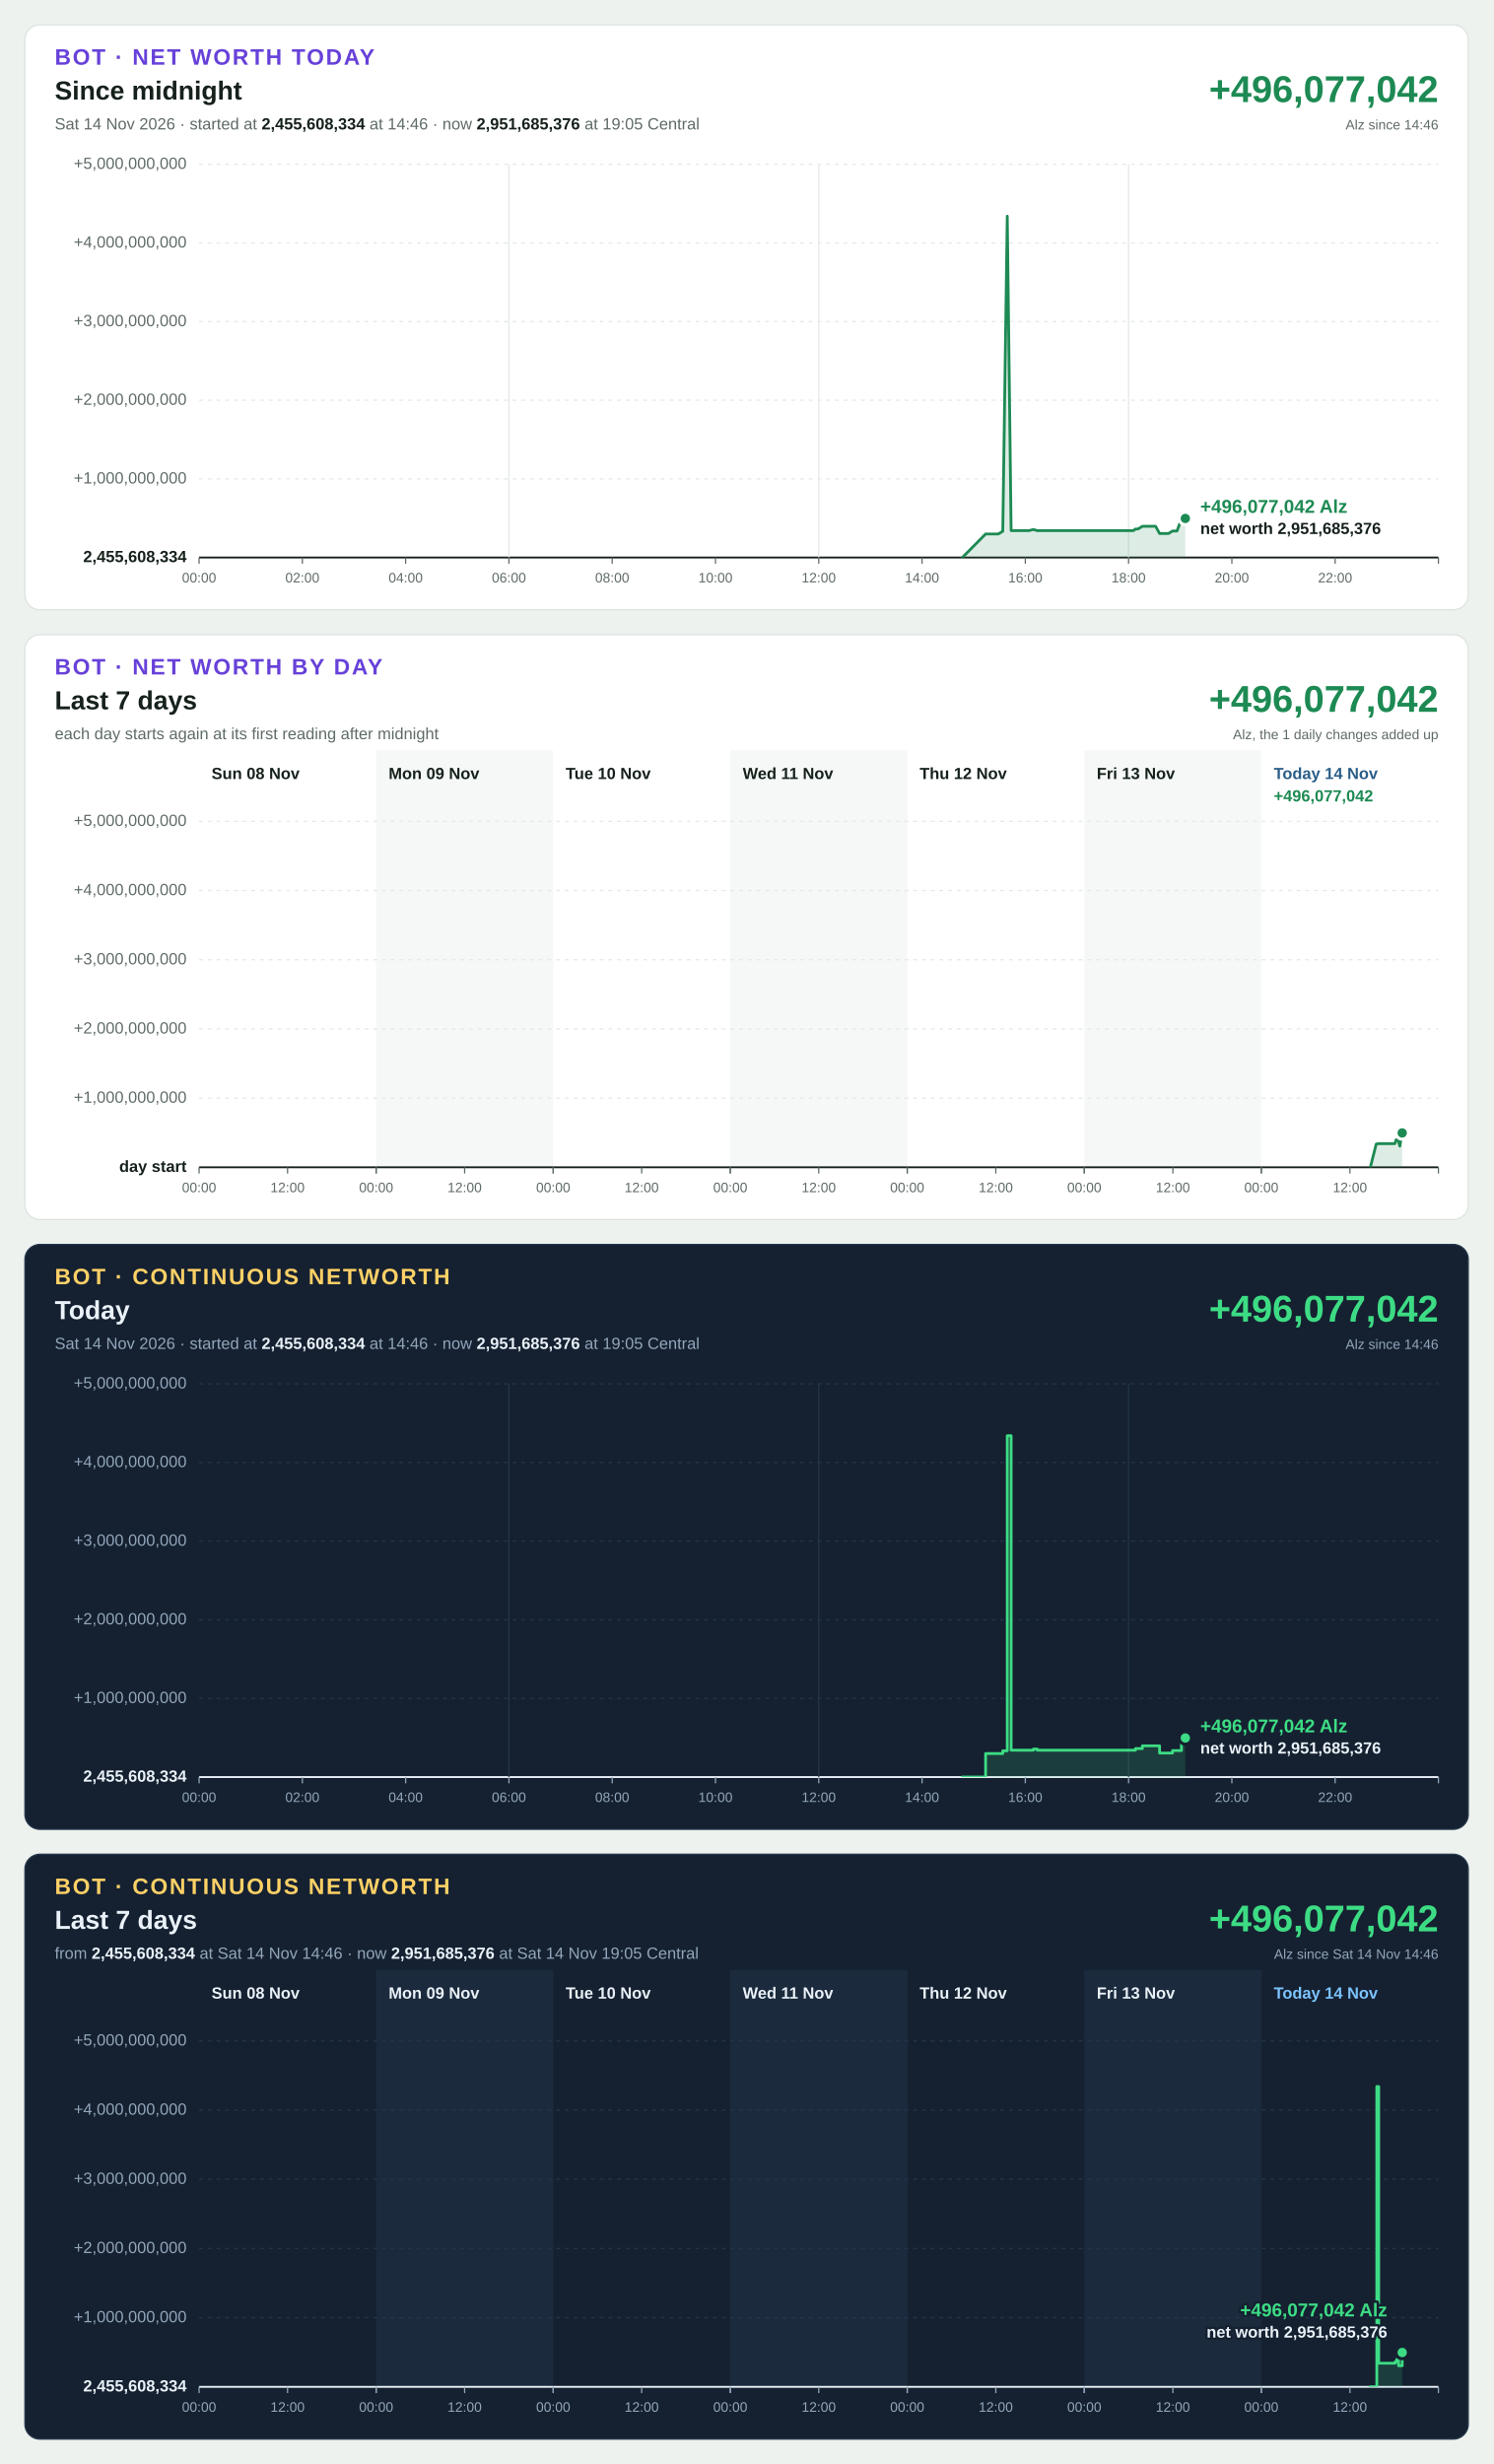
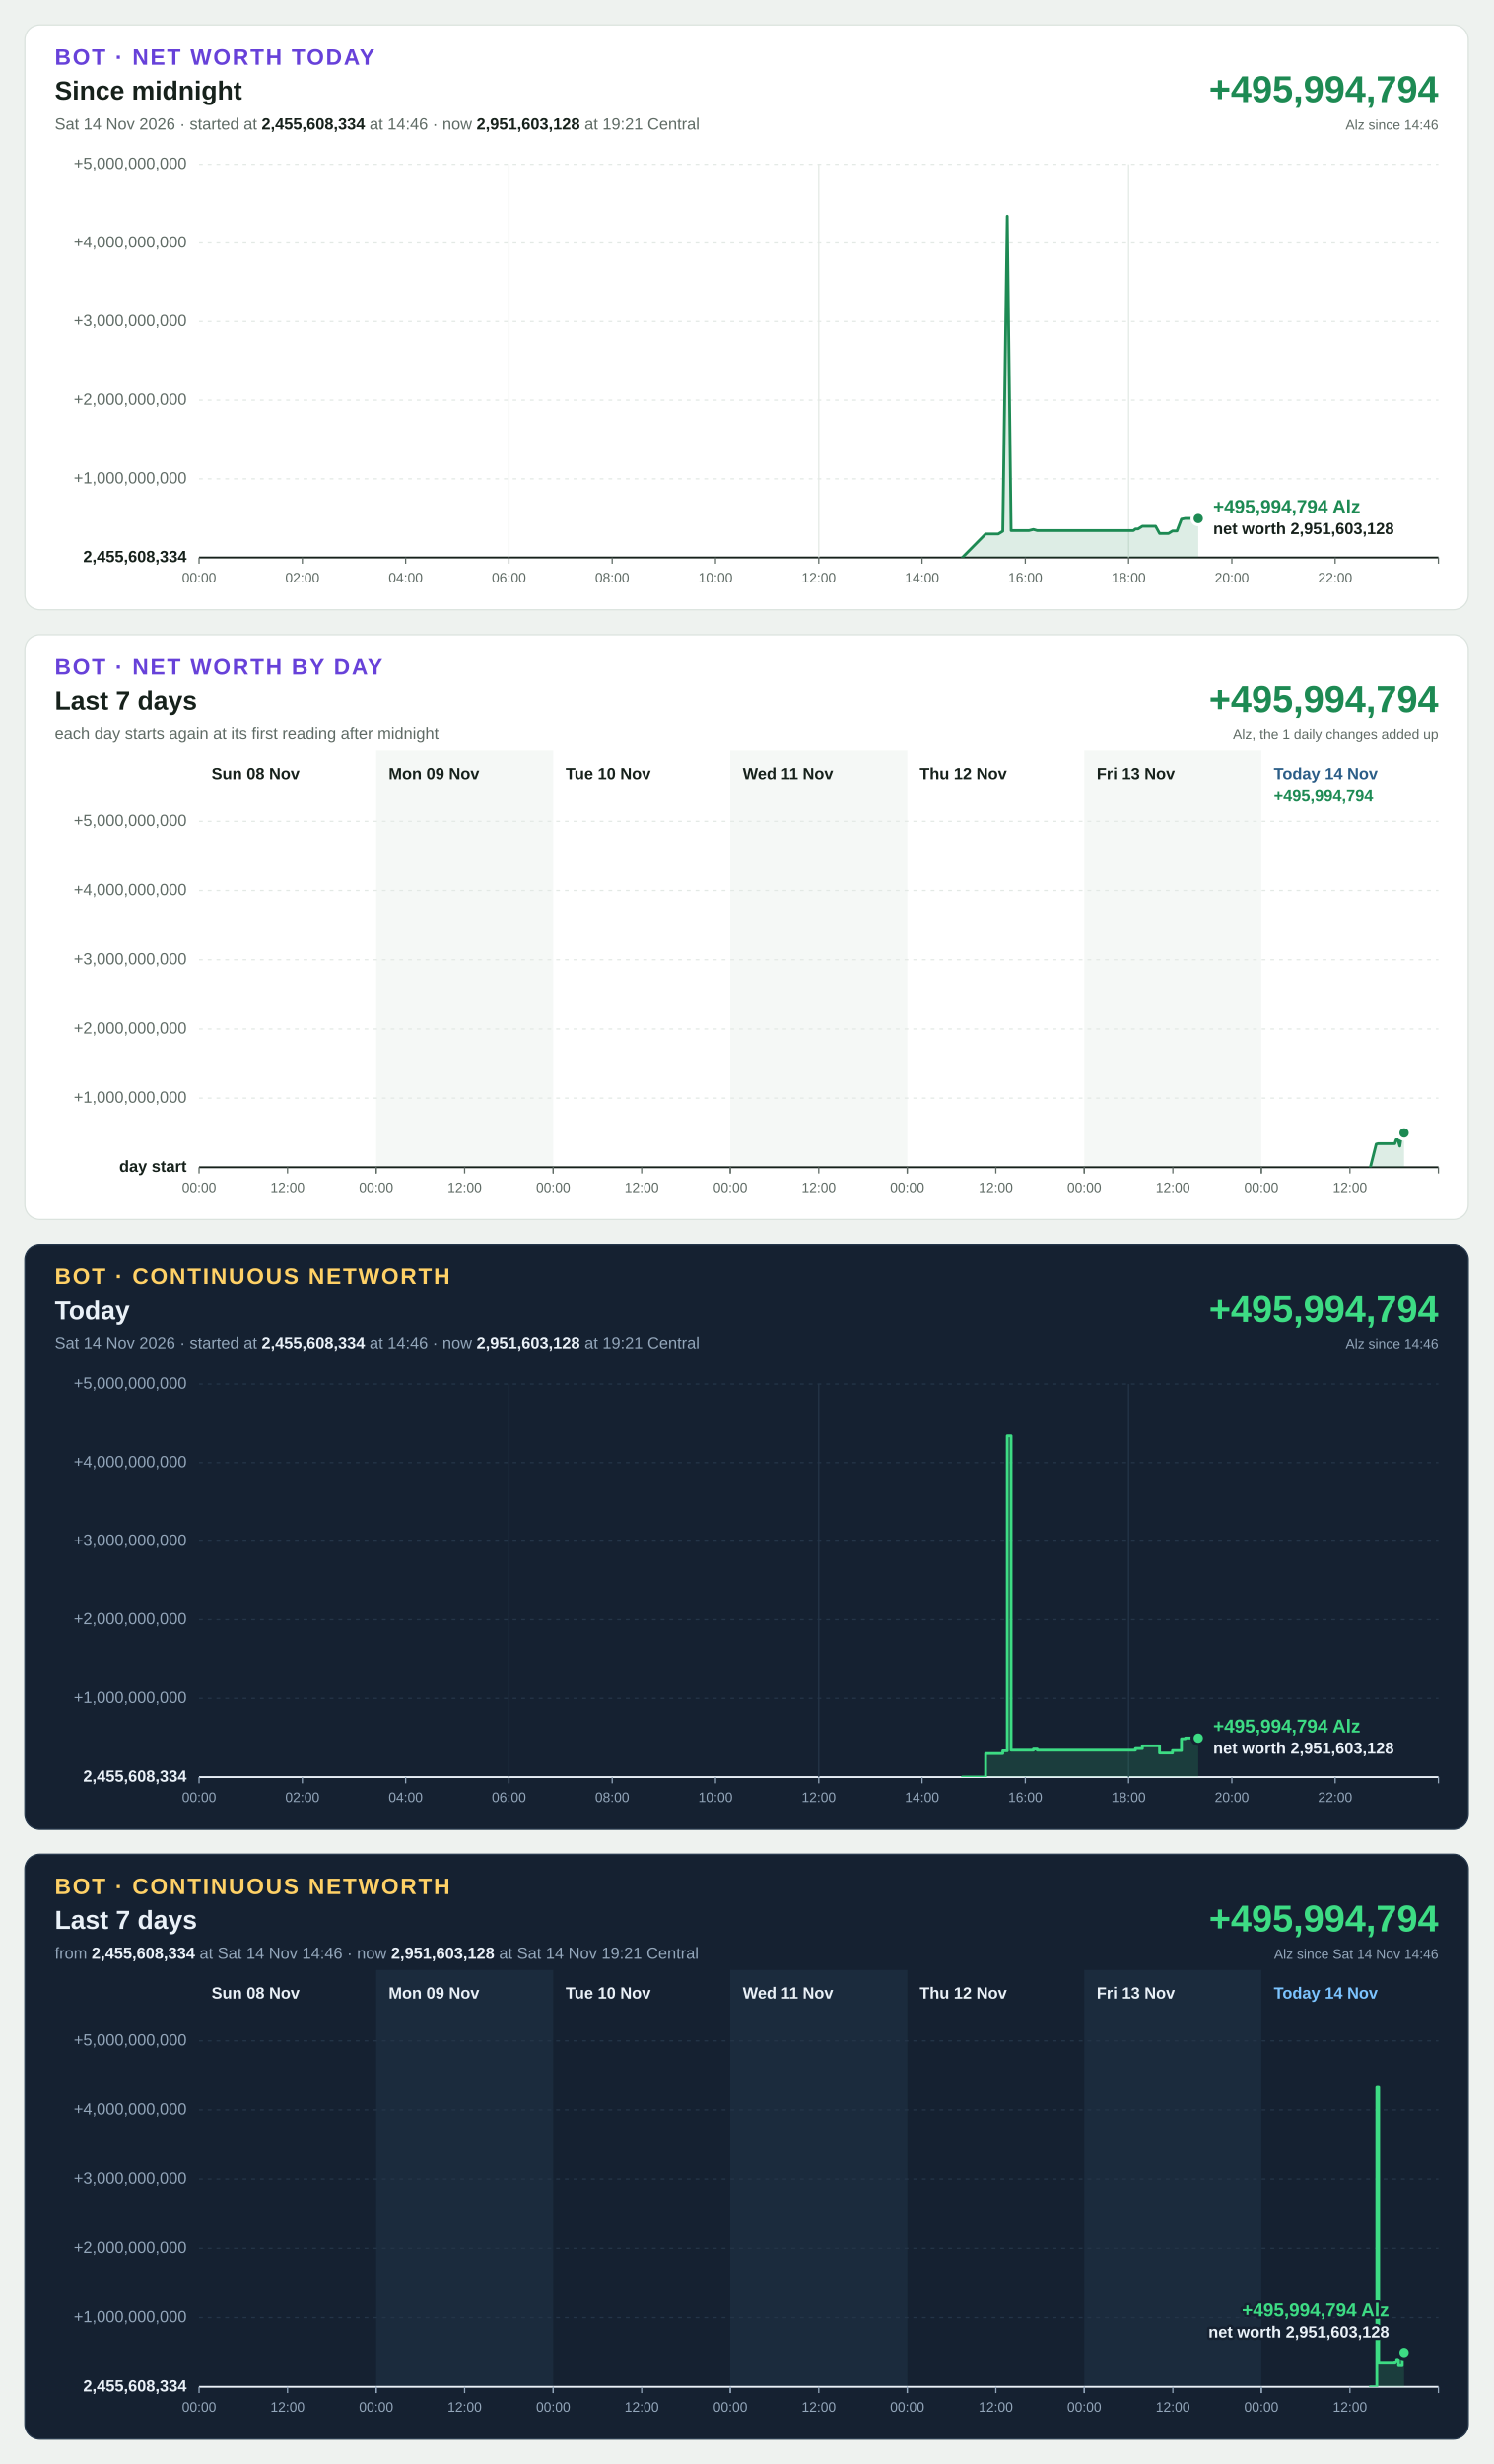
<svg xmlns="http://www.w3.org/2000/svg" width="1200" height="1980" viewBox="0 0 1200 1980" font-family="Segoe UI, Helvetica Neue, Arial, sans-serif" font-size="13" style="font-variant-numeric: tabular-nums">
  <rect width="1200" height="1980" fill="#eef2ef" />
  <g transform="translate(20,20)">
    <rect width="1160" height="470" rx="12" fill="#ffffff" stroke="#dbe3de" />
    <text x="24" y="32" font-size="18" font-weight="700" letter-spacing="1.4" fill="#6741d9">BOT · NET WORTH TODAY</text>
    <text x="24" y="60" font-size="21" font-weight="700" fill="#16211b">Since midnight</text>
-     <text x="24" y="84" fill="#5f6b65">Sat 14 Nov 2026 · started at <tspan font-weight="700" fill="#16211b">2,455,608,334</tspan> at 14:46 · now <tspan font-weight="700" fill="#16211b">2,951,685,376</tspan> at 19:05 Central</text>
-     <text x="1136" y="62" font-size="30" font-weight="700" text-anchor="end" fill="#1d8a53">+496,077,042</text>
+     <text x="24" y="84" fill="#5f6b65">Sat 14 Nov 2026 · started at <tspan font-weight="700" fill="#16211b">2,455,608,334</tspan> at 14:46 · now <tspan font-weight="700" fill="#16211b">2,951,603,128</tspan> at 19:21 Central</text>
+     <text x="1136" y="62" font-size="30" font-weight="700" text-anchor="end" fill="#1d8a53">+495,994,794</text>
    <text x="1136" y="84" font-size="11" text-anchor="end" fill="#5f6b65">Alz since 14:46</text>
    <line x1="140" x2="1136" y1="428.0" y2="428.0" stroke="#16211b" stroke-width="1.5" />
    <text x="130" y="428.0" text-anchor="end" dominant-baseline="middle" font-weight="700" fill="#16211b">2,455,608,334</text>
    <line x1="140" x2="1136" y1="364.8" y2="364.8" stroke="#e3e9e5" stroke-width="1" stroke-dasharray="3 4" />
    <text x="130" y="364.8" text-anchor="end" dominant-baseline="middle" font-weight="400" fill="#5f6b65">+1,000,000,000</text>
    <line x1="140" x2="1136" y1="301.6" y2="301.6" stroke="#e3e9e5" stroke-width="1" stroke-dasharray="3 4" />
    <text x="130" y="301.6" text-anchor="end" dominant-baseline="middle" font-weight="400" fill="#5f6b65">+2,000,000,000</text>
    <line x1="140" x2="1136" y1="238.4" y2="238.4" stroke="#e3e9e5" stroke-width="1" stroke-dasharray="3 4" />
    <text x="130" y="238.4" text-anchor="end" dominant-baseline="middle" font-weight="400" fill="#5f6b65">+3,000,000,000</text>
    <line x1="140" x2="1136" y1="175.2" y2="175.2" stroke="#e3e9e5" stroke-width="1" stroke-dasharray="3 4" />
    <text x="130" y="175.2" text-anchor="end" dominant-baseline="middle" font-weight="400" fill="#5f6b65">+4,000,000,000</text>
    <line x1="140" x2="1136" y1="112.0" y2="112.0" stroke="#e3e9e5" stroke-width="1" stroke-dasharray="3 4" />
    <text x="130" y="112.0" text-anchor="end" dominant-baseline="middle" font-weight="400" fill="#5f6b65">+5,000,000,000</text>
    <line x1="140.0" x2="140.0" y1="428" y2="433" stroke="#5f6b65" stroke-width="1" />
    <text x="140.0" y="448" font-size="11" text-anchor="middle" fill="#5f6b65">00:00</text>
    <line x1="223.0" x2="223.0" y1="428" y2="433" stroke="#5f6b65" stroke-width="1" />
    <text x="223.0" y="448" font-size="11" text-anchor="middle" fill="#5f6b65">02:00</text>
    <line x1="306.0" x2="306.0" y1="428" y2="433" stroke="#5f6b65" stroke-width="1" />
    <text x="306.0" y="448" font-size="11" text-anchor="middle" fill="#5f6b65">04:00</text>
    <line x1="389.0" x2="389.0" y1="112" y2="428" stroke="#e3e9e5" stroke-width="1" />
    <line x1="389.0" x2="389.0" y1="428" y2="433" stroke="#5f6b65" stroke-width="1" />
    <text x="389.0" y="448" font-size="11" text-anchor="middle" fill="#5f6b65">06:00</text>
    <line x1="472.0" x2="472.0" y1="428" y2="433" stroke="#5f6b65" stroke-width="1" />
    <text x="472.0" y="448" font-size="11" text-anchor="middle" fill="#5f6b65">08:00</text>
    <line x1="555.0" x2="555.0" y1="428" y2="433" stroke="#5f6b65" stroke-width="1" />
    <text x="555.0" y="448" font-size="11" text-anchor="middle" fill="#5f6b65">10:00</text>
    <line x1="638.0" x2="638.0" y1="112" y2="428" stroke="#e3e9e5" stroke-width="1" />
    <line x1="638.0" x2="638.0" y1="428" y2="433" stroke="#5f6b65" stroke-width="1" />
    <text x="638.0" y="448" font-size="11" text-anchor="middle" fill="#5f6b65">12:00</text>
    <line x1="721.0" x2="721.0" y1="428" y2="433" stroke="#5f6b65" stroke-width="1" />
    <text x="721.0" y="448" font-size="11" text-anchor="middle" fill="#5f6b65">14:00</text>
    <line x1="804.0" x2="804.0" y1="428" y2="433" stroke="#5f6b65" stroke-width="1" />
    <text x="804.0" y="448" font-size="11" text-anchor="middle" fill="#5f6b65">16:00</text>
    <line x1="887.0" x2="887.0" y1="112" y2="428" stroke="#e3e9e5" stroke-width="1" />
    <line x1="887.0" x2="887.0" y1="428" y2="433" stroke="#5f6b65" stroke-width="1" />
    <text x="887.0" y="448" font-size="11" text-anchor="middle" fill="#5f6b65">18:00</text>
    <line x1="970.0" x2="970.0" y1="428" y2="433" stroke="#5f6b65" stroke-width="1" />
    <text x="970.0" y="448" font-size="11" text-anchor="middle" fill="#5f6b65">20:00</text>
    <line x1="1053.0" x2="1053.0" y1="428" y2="433" stroke="#5f6b65" stroke-width="1" />
    <text x="1053.0" y="448" font-size="11" text-anchor="middle" fill="#5f6b65">22:00</text>
    <line x1="1136.0" x2="1136.0" y1="428" y2="433" stroke="#5f6b65" stroke-width="1" />
    <defs>
-       <path id="shape-today" d="M753.4 428.0L753.4 428.0L772.1 409.1L782.3 409.1L785.9 406.9L789.5 153.7L792.6 406.4L796.3 406.4L799.9 406.4L803.3 406.4L806.9 406.4L810.5 405.5L813.6 406.4L817.3 406.4L826.3 406.4L871.8 406.4L890.9 406.4L892.5 405.1L894.6 405.1L898.1 402.9L901.5 402.9L905.1 402.9L908.7 402.9L911.9 408.7L915.5 408.7L919.1 408.7L922.3 406.7L925.9 406.7L929.5 397.2L932.6 396.6L932.6 428.0Z" />
-       <path id="line-today" d="M753.4 428.0L772.1 409.1L782.3 409.1L785.9 406.9L789.5 153.7L792.6 406.4L796.3 406.4L799.9 406.4L803.3 406.4L806.9 406.4L810.5 405.5L813.6 406.4L817.3 406.4L826.3 406.4L871.8 406.4L890.9 406.4L892.5 405.1L894.6 405.1L898.1 402.9L901.5 402.9L905.1 402.9L908.7 402.9L911.9 408.7L915.5 408.7L919.1 408.7L922.3 406.7L925.9 406.7L929.5 397.2L932.6 396.6" />
+       <path id="shape-today" d="M753.4 428.0L753.4 428.0L772.1 409.1L782.3 409.1L785.9 406.9L789.5 153.7L792.6 406.4L796.3 406.4L799.9 406.4L803.3 406.4L806.9 406.4L810.5 405.5L813.6 406.4L817.3 406.4L826.3 406.4L871.8 406.4L890.9 406.4L892.5 405.1L894.6 405.1L898.1 402.9L901.5 402.9L905.1 402.9L908.7 402.9L911.9 408.7L915.5 408.7L919.1 408.7L922.3 406.7L925.9 406.7L929.5 397.2L932.6 396.6L936.3 396.6L939.9 396.7L943.0 396.7L943.0 428.0Z" />
+       <path id="line-today" d="M753.4 428.0L772.1 409.1L782.3 409.1L785.9 406.9L789.5 153.7L792.6 406.4L796.3 406.4L799.9 406.4L803.3 406.4L806.9 406.4L810.5 405.5L813.6 406.4L817.3 406.4L826.3 406.4L871.8 406.4L890.9 406.4L892.5 405.1L894.6 405.1L898.1 402.9L901.5 402.9L905.1 402.9L908.7 402.9L911.9 408.7L915.5 408.7L919.1 408.7L922.3 406.7L925.9 406.7L929.5 397.2L932.6 396.6L936.3 396.6L939.9 396.7L943.0 396.7" />
      <clipPath id="up-today">
        <rect x="140" y="112" width="996" height="316.0" />
      </clipPath>
      <clipPath id="down-today">
        <rect x="140" y="428.0" width="996" height="0.0" />
      </clipPath>
    </defs>
    <use href="#shape-today" fill="#1d8a53" fill-opacity="0.15" clip-path="url(#up-today)" />
    <use href="#line-today" fill="none" stroke="#1d8a53" stroke-width="2.25" stroke-linejoin="round" stroke-linecap="round" clip-path="url(#up-today)" />
    <use href="#shape-today" fill="#c4402b" fill-opacity="0.15" clip-path="url(#down-today)" />
    <use href="#line-today" fill="none" stroke="#c4402b" stroke-width="2.25" stroke-linejoin="round" stroke-linecap="round" clip-path="url(#down-today)" />
-     <circle cx="932.6" cy="396.6" r="5" fill="#1d8a53" stroke="#ffffff" stroke-width="2.5" />
-     <text x="944.6" y="392.1" text-anchor="start" font-size="15" font-weight="700" fill="#1d8a53" stroke="#ffffff" stroke-width="4" stroke-linejoin="round" paint-order="stroke">+496,077,042 Alz</text>
-     <text x="944.6" y="409.1" text-anchor="start" font-size="13" font-weight="600" fill="#16211b" stroke="#ffffff" stroke-width="4" stroke-linejoin="round" paint-order="stroke">net worth 2,951,685,376</text>
+     <circle cx="943.0" cy="396.7" r="5" fill="#1d8a53" stroke="#ffffff" stroke-width="2.5" />
+     <text x="955.0" y="392.2" text-anchor="start" font-size="15" font-weight="700" fill="#1d8a53" stroke="#ffffff" stroke-width="4" stroke-linejoin="round" paint-order="stroke">+495,994,794 Alz</text>
+     <text x="955.0" y="409.2" text-anchor="start" font-size="13" font-weight="600" fill="#16211b" stroke="#ffffff" stroke-width="4" stroke-linejoin="round" paint-order="stroke">net worth 2,951,603,128</text>
  </g>
  <g transform="translate(20,510)">
    <rect width="1160" height="470" rx="12" fill="#ffffff" stroke="#dbe3de" />
    <text x="24" y="32" font-size="18" font-weight="700" letter-spacing="1.4" fill="#6741d9">BOT · NET WORTH BY DAY</text>
    <text x="24" y="60" font-size="21" font-weight="700" fill="#16211b">Last 7 days</text>
    <text x="24" y="84" fill="#5f6b65">each day starts again at its first reading after midnight</text>
-     <text x="1136" y="62" font-size="30" font-weight="700" text-anchor="end" fill="#1d8a53">+496,077,042</text>
+     <text x="1136" y="62" font-size="30" font-weight="700" text-anchor="end" fill="#1d8a53">+495,994,794</text>
    <text x="1136" y="84" font-size="11" text-anchor="end" fill="#5f6b65">Alz, the 1 daily changes added up</text>
    <rect x="282.3" y="93" width="142.3" height="335" fill="#f5f8f6" />
    <rect x="566.9" y="93" width="142.3" height="335" fill="#f5f8f6" />
    <rect x="851.4" y="93" width="142.3" height="335" fill="#f5f8f6" />
    <line x1="140" x2="1136" y1="428.0" y2="428.0" stroke="#16211b" stroke-width="1.5" />
    <text x="130" y="428.0" text-anchor="end" dominant-baseline="middle" font-weight="700" fill="#16211b">day start</text>
    <line x1="140" x2="1136" y1="372.4" y2="372.4" stroke="#e3e9e5" stroke-width="1" stroke-dasharray="3 4" />
    <text x="130" y="372.4" text-anchor="end" dominant-baseline="middle" font-weight="400" fill="#5f6b65">+1,000,000,000</text>
    <line x1="140" x2="1136" y1="316.8" y2="316.8" stroke="#e3e9e5" stroke-width="1" stroke-dasharray="3 4" />
    <text x="130" y="316.8" text-anchor="end" dominant-baseline="middle" font-weight="400" fill="#5f6b65">+2,000,000,000</text>
    <line x1="140" x2="1136" y1="261.2" y2="261.2" stroke="#e3e9e5" stroke-width="1" stroke-dasharray="3 4" />
    <text x="130" y="261.2" text-anchor="end" dominant-baseline="middle" font-weight="400" fill="#5f6b65">+3,000,000,000</text>
    <line x1="140" x2="1136" y1="205.6" y2="205.6" stroke="#e3e9e5" stroke-width="1" stroke-dasharray="3 4" />
    <text x="130" y="205.6" text-anchor="end" dominant-baseline="middle" font-weight="400" fill="#5f6b65">+4,000,000,000</text>
    <line x1="140" x2="1136" y1="150.0" y2="150.0" stroke="#e3e9e5" stroke-width="1" stroke-dasharray="3 4" />
    <text x="130" y="150.0" text-anchor="end" dominant-baseline="middle" font-weight="400" fill="#5f6b65">+5,000,000,000</text>
    <text x="150.0" y="116" font-weight="700" fill="#16211b">Sun 08 Nov</text>
    <line x1="140.0" x2="140.0" y1="428" y2="433" stroke="#5f6b65" stroke-width="1" />
    <text x="140.0" y="448" font-size="11" text-anchor="middle" fill="#5f6b65">00:00</text>
    <line x1="211.1" x2="211.1" y1="428" y2="433" stroke="#5f6b65" stroke-width="1" />
    <text x="211.1" y="448" font-size="11" text-anchor="middle" fill="#5f6b65">12:00</text>
    <line x1="282.3" x2="282.3" y1="428" y2="433" stroke="#5f6b65" stroke-width="1" />
    <text x="292.3" y="116" font-weight="700" fill="#16211b">Mon 09 Nov</text>
    <line x1="282.3" x2="282.3" y1="428" y2="433" stroke="#5f6b65" stroke-width="1" />
    <text x="282.3" y="448" font-size="11" text-anchor="middle" fill="#5f6b65">00:00</text>
    <line x1="353.4" x2="353.4" y1="428" y2="433" stroke="#5f6b65" stroke-width="1" />
    <text x="353.4" y="448" font-size="11" text-anchor="middle" fill="#5f6b65">12:00</text>
    <line x1="424.6" x2="424.6" y1="428" y2="433" stroke="#5f6b65" stroke-width="1" />
    <text x="434.6" y="116" font-weight="700" fill="#16211b">Tue 10 Nov</text>
    <line x1="424.6" x2="424.6" y1="428" y2="433" stroke="#5f6b65" stroke-width="1" />
    <text x="424.6" y="448" font-size="11" text-anchor="middle" fill="#5f6b65">00:00</text>
    <line x1="495.7" x2="495.7" y1="428" y2="433" stroke="#5f6b65" stroke-width="1" />
    <text x="495.7" y="448" font-size="11" text-anchor="middle" fill="#5f6b65">12:00</text>
    <line x1="566.9" x2="566.9" y1="428" y2="433" stroke="#5f6b65" stroke-width="1" />
    <text x="576.9" y="116" font-weight="700" fill="#16211b">Wed 11 Nov</text>
    <line x1="566.9" x2="566.9" y1="428" y2="433" stroke="#5f6b65" stroke-width="1" />
    <text x="566.9" y="448" font-size="11" text-anchor="middle" fill="#5f6b65">00:00</text>
    <line x1="638.0" x2="638.0" y1="428" y2="433" stroke="#5f6b65" stroke-width="1" />
    <text x="638.0" y="448" font-size="11" text-anchor="middle" fill="#5f6b65">12:00</text>
    <line x1="709.1" x2="709.1" y1="428" y2="433" stroke="#5f6b65" stroke-width="1" />
    <text x="719.1" y="116" font-weight="700" fill="#16211b">Thu 12 Nov</text>
    <line x1="709.1" x2="709.1" y1="428" y2="433" stroke="#5f6b65" stroke-width="1" />
    <text x="709.1" y="448" font-size="11" text-anchor="middle" fill="#5f6b65">00:00</text>
    <line x1="780.3" x2="780.3" y1="428" y2="433" stroke="#5f6b65" stroke-width="1" />
    <text x="780.3" y="448" font-size="11" text-anchor="middle" fill="#5f6b65">12:00</text>
    <line x1="851.4" x2="851.4" y1="428" y2="433" stroke="#5f6b65" stroke-width="1" />
    <text x="861.4" y="116" font-weight="700" fill="#16211b">Fri 13 Nov</text>
    <line x1="851.4" x2="851.4" y1="428" y2="433" stroke="#5f6b65" stroke-width="1" />
    <text x="851.4" y="448" font-size="11" text-anchor="middle" fill="#5f6b65">00:00</text>
    <line x1="922.6" x2="922.6" y1="428" y2="433" stroke="#5f6b65" stroke-width="1" />
    <text x="922.6" y="448" font-size="11" text-anchor="middle" fill="#5f6b65">12:00</text>
    <line x1="993.7" x2="993.7" y1="428" y2="433" stroke="#5f6b65" stroke-width="1" />
    <text x="1003.7" y="116" font-weight="700" fill="#2b5d87">Today 14 Nov</text>
    <line x1="993.7" x2="993.7" y1="428" y2="433" stroke="#5f6b65" stroke-width="1" />
    <text x="993.7" y="448" font-size="11" text-anchor="middle" fill="#5f6b65">00:00</text>
    <line x1="1064.9" x2="1064.9" y1="428" y2="433" stroke="#5f6b65" stroke-width="1" />
    <text x="1064.9" y="448" font-size="11" text-anchor="middle" fill="#5f6b65">12:00</text>
    <line x1="1136.0" x2="1136.0" y1="428" y2="433" stroke="#5f6b65" stroke-width="1" />
-     <text x="1003.7" y="134" font-weight="700" fill="#1d8a53">+496,077,042</text>
-     <defs>
-       <path id="shape-day6" d="M1081.3 428.0L1081.3 428.0L1086.0 409.4L1087.5 409.0L1089.0 409.0L1090.5 409.0L1101.0 409.0L1102.0 405.9L1103.5 405.9L1105.0 411.0L1106.5 400.9L1106.9 400.4L1106.9 428.0Z" />
-       <path id="line-day6" d="M1081.3 428.0L1086.0 409.4L1087.5 409.0L1089.0 409.0L1090.5 409.0L1101.0 409.0L1102.0 405.9L1103.5 405.9L1105.0 411.0L1106.5 400.9L1106.9 400.4" />
+     <text x="1003.7" y="134" font-weight="700" fill="#1d8a53">+495,994,794</text>
+     <defs>
+       <path id="shape-day6" d="M1081.3 428.0L1081.3 428.0L1086.0 409.4L1087.5 409.0L1089.0 409.0L1090.5 409.0L1101.0 409.0L1102.0 405.9L1103.5 405.9L1105.0 411.0L1106.5 400.9L1108.0 400.4L1108.4 400.4L1108.4 428.0Z" />
+       <path id="line-day6" d="M1081.3 428.0L1086.0 409.4L1087.5 409.0L1089.0 409.0L1090.5 409.0L1101.0 409.0L1102.0 405.9L1103.5 405.9L1105.0 411.0L1106.5 400.9L1108.0 400.4L1108.4 400.4" />
      <clipPath id="up-day6">
        <rect x="140" y="150" width="996" height="278.0" />
      </clipPath>
      <clipPath id="down-day6">
        <rect x="140" y="428.0" width="996" height="0.0" />
      </clipPath>
    </defs>
    <use href="#shape-day6" fill="#1d8a53" fill-opacity="0.15" clip-path="url(#up-day6)" />
    <use href="#line-day6" fill="none" stroke="#1d8a53" stroke-width="2.25" stroke-linejoin="round" stroke-linecap="round" clip-path="url(#up-day6)" />
    <use href="#shape-day6" fill="#c4402b" fill-opacity="0.15" clip-path="url(#down-day6)" />
    <use href="#line-day6" fill="none" stroke="#c4402b" stroke-width="2.25" stroke-linejoin="round" stroke-linecap="round" clip-path="url(#down-day6)" />
-     <circle cx="1106.9" cy="400.4" r="5" fill="#1d8a53" stroke="#ffffff" stroke-width="2.5" />
+     <circle cx="1108.4" cy="400.4" r="5" fill="#1d8a53" stroke="#ffffff" stroke-width="2.5" />
  </g>
  <g transform="translate(20,1000)">
    <rect width="1160" height="470" rx="12" fill="#152131" stroke="#24364a" />
    <text x="24" y="32" font-size="18" font-weight="700" letter-spacing="1.4" fill="#ffd166">BOT · CONTINUOUS NETWORTH</text>
    <text x="24" y="60" font-size="21" font-weight="700" fill="#eaf1f8">Today</text>
-     <text x="24" y="84" fill="#93a6ba">Sat 14 Nov 2026 · started at <tspan font-weight="700" fill="#eaf1f8">2,455,608,334</tspan> at 14:46 · now <tspan font-weight="700" fill="#eaf1f8">2,951,685,376</tspan> at 19:05 Central</text>
-     <text x="1136" y="62" font-size="30" font-weight="700" text-anchor="end" fill="#3ddc84">+496,077,042</text>
+     <text x="24" y="84" fill="#93a6ba">Sat 14 Nov 2026 · started at <tspan font-weight="700" fill="#eaf1f8">2,455,608,334</tspan> at 14:46 · now <tspan font-weight="700" fill="#eaf1f8">2,951,603,128</tspan> at 19:21 Central</text>
+     <text x="1136" y="62" font-size="30" font-weight="700" text-anchor="end" fill="#3ddc84">+495,994,794</text>
    <text x="1136" y="84" font-size="11" text-anchor="end" fill="#93a6ba">Alz since 14:46</text>
    <line x1="140" x2="1136" y1="428.0" y2="428.0" stroke="#eaf1f8" stroke-width="1.5" />
    <text x="130" y="428.0" text-anchor="end" dominant-baseline="middle" font-weight="700" fill="#eaf1f8">2,455,608,334</text>
    <line x1="140" x2="1136" y1="364.8" y2="364.8" stroke="#243548" stroke-width="1" stroke-dasharray="3 4" />
    <text x="130" y="364.8" text-anchor="end" dominant-baseline="middle" font-weight="400" fill="#93a6ba">+1,000,000,000</text>
    <line x1="140" x2="1136" y1="301.6" y2="301.6" stroke="#243548" stroke-width="1" stroke-dasharray="3 4" />
    <text x="130" y="301.6" text-anchor="end" dominant-baseline="middle" font-weight="400" fill="#93a6ba">+2,000,000,000</text>
    <line x1="140" x2="1136" y1="238.4" y2="238.4" stroke="#243548" stroke-width="1" stroke-dasharray="3 4" />
    <text x="130" y="238.4" text-anchor="end" dominant-baseline="middle" font-weight="400" fill="#93a6ba">+3,000,000,000</text>
    <line x1="140" x2="1136" y1="175.2" y2="175.2" stroke="#243548" stroke-width="1" stroke-dasharray="3 4" />
    <text x="130" y="175.2" text-anchor="end" dominant-baseline="middle" font-weight="400" fill="#93a6ba">+4,000,000,000</text>
    <line x1="140" x2="1136" y1="112.0" y2="112.0" stroke="#243548" stroke-width="1" stroke-dasharray="3 4" />
    <text x="130" y="112.0" text-anchor="end" dominant-baseline="middle" font-weight="400" fill="#93a6ba">+5,000,000,000</text>
    <line x1="140.0" x2="140.0" y1="428" y2="433" stroke="#93a6ba" stroke-width="1" />
    <text x="140.0" y="448" font-size="11" text-anchor="middle" fill="#93a6ba">00:00</text>
    <line x1="223.0" x2="223.0" y1="428" y2="433" stroke="#93a6ba" stroke-width="1" />
    <text x="223.0" y="448" font-size="11" text-anchor="middle" fill="#93a6ba">02:00</text>
    <line x1="306.0" x2="306.0" y1="428" y2="433" stroke="#93a6ba" stroke-width="1" />
    <text x="306.0" y="448" font-size="11" text-anchor="middle" fill="#93a6ba">04:00</text>
    <line x1="389.0" x2="389.0" y1="112" y2="428" stroke="#243548" stroke-width="1" />
    <line x1="389.0" x2="389.0" y1="428" y2="433" stroke="#93a6ba" stroke-width="1" />
    <text x="389.0" y="448" font-size="11" text-anchor="middle" fill="#93a6ba">06:00</text>
    <line x1="472.0" x2="472.0" y1="428" y2="433" stroke="#93a6ba" stroke-width="1" />
    <text x="472.0" y="448" font-size="11" text-anchor="middle" fill="#93a6ba">08:00</text>
    <line x1="555.0" x2="555.0" y1="428" y2="433" stroke="#93a6ba" stroke-width="1" />
    <text x="555.0" y="448" font-size="11" text-anchor="middle" fill="#93a6ba">10:00</text>
    <line x1="638.0" x2="638.0" y1="112" y2="428" stroke="#243548" stroke-width="1" />
    <line x1="638.0" x2="638.0" y1="428" y2="433" stroke="#93a6ba" stroke-width="1" />
    <text x="638.0" y="448" font-size="11" text-anchor="middle" fill="#93a6ba">12:00</text>
    <line x1="721.0" x2="721.0" y1="428" y2="433" stroke="#93a6ba" stroke-width="1" />
    <text x="721.0" y="448" font-size="11" text-anchor="middle" fill="#93a6ba">14:00</text>
    <line x1="804.0" x2="804.0" y1="428" y2="433" stroke="#93a6ba" stroke-width="1" />
    <text x="804.0" y="448" font-size="11" text-anchor="middle" fill="#93a6ba">16:00</text>
    <line x1="887.0" x2="887.0" y1="112" y2="428" stroke="#243548" stroke-width="1" />
    <line x1="887.0" x2="887.0" y1="428" y2="433" stroke="#93a6ba" stroke-width="1" />
    <text x="887.0" y="448" font-size="11" text-anchor="middle" fill="#93a6ba">18:00</text>
    <line x1="970.0" x2="970.0" y1="428" y2="433" stroke="#93a6ba" stroke-width="1" />
    <text x="970.0" y="448" font-size="11" text-anchor="middle" fill="#93a6ba">20:00</text>
    <line x1="1053.0" x2="1053.0" y1="428" y2="433" stroke="#93a6ba" stroke-width="1" />
    <text x="1053.0" y="448" font-size="11" text-anchor="middle" fill="#93a6ba">22:00</text>
    <line x1="1136.0" x2="1136.0" y1="428" y2="433" stroke="#93a6ba" stroke-width="1" />
    <defs>
-       <path id="shape-flow-today" d="M753.4 428.0L753.4 428.0L772.1 428.0L772.1 409.1L785.9 409.1L785.9 406.9L789.5 406.9L789.5 153.7L792.6 153.7L792.6 406.4L796.3 406.4L796.3 406.4L799.9 406.4L799.9 406.4L803.3 406.4L803.3 406.4L810.5 406.4L810.5 405.5L813.6 405.5L813.6 406.4L817.3 406.4L817.3 406.4L826.3 406.4L826.3 406.4L892.5 406.4L892.5 405.1L894.6 405.1L894.6 405.1L898.1 405.1L898.1 402.9L901.5 402.9L901.5 402.9L905.1 402.9L905.1 402.9L908.7 402.9L908.7 402.9L911.9 402.9L911.9 408.7L922.3 408.7L922.3 406.7L929.5 406.7L929.5 397.2L932.6 397.2L932.6 396.6L932.6 428.0Z" />
-       <path id="line-flow-today" d="M753.4 428.0L772.1 428.0L772.1 409.1L785.9 409.1L785.9 406.9L789.5 406.9L789.5 153.7L792.6 153.7L792.6 406.4L796.3 406.4L796.3 406.4L799.9 406.4L799.9 406.4L803.3 406.4L803.3 406.4L810.5 406.4L810.5 405.5L813.6 405.5L813.6 406.4L817.3 406.4L817.3 406.4L826.3 406.4L826.3 406.4L892.5 406.4L892.5 405.1L894.6 405.1L894.6 405.1L898.1 405.1L898.1 402.9L901.5 402.9L901.5 402.9L905.1 402.9L905.1 402.9L908.7 402.9L908.7 402.9L911.9 402.9L911.9 408.7L922.3 408.7L922.3 406.7L929.5 406.7L929.5 397.2L932.6 397.2L932.6 396.6" />
+       <path id="shape-flow-today" d="M753.4 428.0L753.4 428.0L772.1 428.0L772.1 409.1L785.9 409.1L785.9 406.9L789.5 406.9L789.5 153.7L792.6 153.7L792.6 406.4L796.3 406.4L796.3 406.4L799.9 406.4L799.9 406.4L803.3 406.4L803.3 406.4L810.5 406.4L810.5 405.5L813.6 405.5L813.6 406.4L817.3 406.4L817.3 406.4L826.3 406.4L826.3 406.4L892.5 406.4L892.5 405.1L894.6 405.1L894.6 405.1L898.1 405.1L898.1 402.9L901.5 402.9L901.5 402.9L905.1 402.9L905.1 402.9L908.7 402.9L908.7 402.9L911.9 402.9L911.9 408.7L922.3 408.7L922.3 406.7L929.5 406.7L929.5 397.2L932.6 397.2L932.6 396.6L936.3 396.6L936.3 396.6L939.9 396.6L939.9 396.7L943.0 396.7L943.0 396.7L943.0 428.0Z" />
+       <path id="line-flow-today" d="M753.4 428.0L772.1 428.0L772.1 409.1L785.9 409.1L785.9 406.9L789.5 406.9L789.5 153.7L792.6 153.7L792.6 406.4L796.3 406.4L796.3 406.4L799.9 406.4L799.9 406.4L803.3 406.4L803.3 406.4L810.5 406.4L810.5 405.5L813.6 405.5L813.6 406.4L817.3 406.4L817.3 406.4L826.3 406.4L826.3 406.4L892.5 406.4L892.5 405.1L894.6 405.1L894.6 405.1L898.1 405.1L898.1 402.9L901.5 402.9L901.5 402.9L905.1 402.9L905.1 402.9L908.7 402.9L908.7 402.9L911.9 402.9L911.9 408.7L922.3 408.7L922.3 406.7L929.5 406.7L929.5 397.2L932.6 397.2L932.6 396.6L936.3 396.6L936.3 396.6L939.9 396.6L939.9 396.7L943.0 396.7L943.0 396.7" />
      <clipPath id="up-flow-today">
        <rect x="140" y="112" width="996" height="316.0" />
      </clipPath>
      <clipPath id="down-flow-today">
        <rect x="140" y="428.0" width="996" height="0.0" />
      </clipPath>
    </defs>
    <use href="#shape-flow-today" fill="#3ddc84" fill-opacity="0.15" clip-path="url(#up-flow-today)" />
    <use href="#line-flow-today" fill="none" stroke="#3ddc84" stroke-width="2.25" stroke-linejoin="round" stroke-linecap="round" clip-path="url(#up-flow-today)" />
    <use href="#shape-flow-today" fill="#ff6b6b" fill-opacity="0.15" clip-path="url(#down-flow-today)" />
    <use href="#line-flow-today" fill="none" stroke="#ff6b6b" stroke-width="2.25" stroke-linejoin="round" stroke-linecap="round" clip-path="url(#down-flow-today)" />
-     <circle cx="932.6" cy="396.6" r="5" fill="#3ddc84" stroke="#152131" stroke-width="2.5" />
-     <text x="944.6" y="392.1" text-anchor="start" font-size="15" font-weight="700" fill="#3ddc84" stroke="#152131" stroke-width="4" stroke-linejoin="round" paint-order="stroke">+496,077,042 Alz</text>
-     <text x="944.6" y="409.1" text-anchor="start" font-size="13" font-weight="600" fill="#eaf1f8" stroke="#152131" stroke-width="4" stroke-linejoin="round" paint-order="stroke">net worth 2,951,685,376</text>
+     <circle cx="943.0" cy="396.7" r="5" fill="#3ddc84" stroke="#152131" stroke-width="2.5" />
+     <text x="955.0" y="392.2" text-anchor="start" font-size="15" font-weight="700" fill="#3ddc84" stroke="#152131" stroke-width="4" stroke-linejoin="round" paint-order="stroke">+495,994,794 Alz</text>
+     <text x="955.0" y="409.2" text-anchor="start" font-size="13" font-weight="600" fill="#eaf1f8" stroke="#152131" stroke-width="4" stroke-linejoin="round" paint-order="stroke">net worth 2,951,603,128</text>
  </g>
  <g transform="translate(20,1490)">
    <rect width="1160" height="470" rx="12" fill="#152131" stroke="#24364a" />
    <text x="24" y="32" font-size="18" font-weight="700" letter-spacing="1.4" fill="#ffd166">BOT · CONTINUOUS NETWORTH</text>
    <text x="24" y="60" font-size="21" font-weight="700" fill="#eaf1f8">Last 7 days</text>
-     <text x="24" y="84" fill="#93a6ba">from <tspan font-weight="700" fill="#eaf1f8">2,455,608,334</tspan> at Sat 14 Nov 14:46 · now <tspan font-weight="700" fill="#eaf1f8">2,951,685,376</tspan> at Sat 14 Nov 19:05 Central</text>
-     <text x="1136" y="62" font-size="30" font-weight="700" text-anchor="end" fill="#3ddc84">+496,077,042</text>
+     <text x="24" y="84" fill="#93a6ba">from <tspan font-weight="700" fill="#eaf1f8">2,455,608,334</tspan> at Sat 14 Nov 14:46 · now <tspan font-weight="700" fill="#eaf1f8">2,951,603,128</tspan> at Sat 14 Nov 19:21 Central</text>
+     <text x="1136" y="62" font-size="30" font-weight="700" text-anchor="end" fill="#3ddc84">+495,994,794</text>
    <text x="1136" y="84" font-size="11" text-anchor="end" fill="#93a6ba">Alz since Sat 14 Nov 14:46</text>
    <rect x="282.3" y="93" width="142.3" height="335" fill="#1b2b3d" />
    <rect x="566.9" y="93" width="142.3" height="335" fill="#1b2b3d" />
    <rect x="851.4" y="93" width="142.3" height="335" fill="#1b2b3d" />
    <line x1="140" x2="1136" y1="428.0" y2="428.0" stroke="#eaf1f8" stroke-width="1.5" />
    <text x="130" y="428.0" text-anchor="end" dominant-baseline="middle" font-weight="700" fill="#eaf1f8">2,455,608,334</text>
    <line x1="140" x2="1136" y1="372.4" y2="372.4" stroke="#243548" stroke-width="1" stroke-dasharray="3 4" />
    <text x="130" y="372.4" text-anchor="end" dominant-baseline="middle" font-weight="400" fill="#93a6ba">+1,000,000,000</text>
    <line x1="140" x2="1136" y1="316.8" y2="316.8" stroke="#243548" stroke-width="1" stroke-dasharray="3 4" />
    <text x="130" y="316.8" text-anchor="end" dominant-baseline="middle" font-weight="400" fill="#93a6ba">+2,000,000,000</text>
    <line x1="140" x2="1136" y1="261.2" y2="261.2" stroke="#243548" stroke-width="1" stroke-dasharray="3 4" />
    <text x="130" y="261.2" text-anchor="end" dominant-baseline="middle" font-weight="400" fill="#93a6ba">+3,000,000,000</text>
    <line x1="140" x2="1136" y1="205.6" y2="205.6" stroke="#243548" stroke-width="1" stroke-dasharray="3 4" />
    <text x="130" y="205.6" text-anchor="end" dominant-baseline="middle" font-weight="400" fill="#93a6ba">+4,000,000,000</text>
    <line x1="140" x2="1136" y1="150.0" y2="150.0" stroke="#243548" stroke-width="1" stroke-dasharray="3 4" />
    <text x="130" y="150.0" text-anchor="end" dominant-baseline="middle" font-weight="400" fill="#93a6ba">+5,000,000,000</text>
    <text x="150.0" y="116" font-weight="700" fill="#eaf1f8">Sun 08 Nov</text>
    <line x1="140.0" x2="140.0" y1="428" y2="433" stroke="#93a6ba" stroke-width="1" />
    <text x="140.0" y="448" font-size="11" text-anchor="middle" fill="#93a6ba">00:00</text>
    <line x1="211.1" x2="211.1" y1="428" y2="433" stroke="#93a6ba" stroke-width="1" />
    <text x="211.1" y="448" font-size="11" text-anchor="middle" fill="#93a6ba">12:00</text>
    <line x1="282.3" x2="282.3" y1="428" y2="433" stroke="#93a6ba" stroke-width="1" />
    <text x="292.3" y="116" font-weight="700" fill="#eaf1f8">Mon 09 Nov</text>
    <line x1="282.3" x2="282.3" y1="428" y2="433" stroke="#93a6ba" stroke-width="1" />
    <text x="282.3" y="448" font-size="11" text-anchor="middle" fill="#93a6ba">00:00</text>
    <line x1="353.4" x2="353.4" y1="428" y2="433" stroke="#93a6ba" stroke-width="1" />
    <text x="353.4" y="448" font-size="11" text-anchor="middle" fill="#93a6ba">12:00</text>
    <line x1="424.6" x2="424.6" y1="428" y2="433" stroke="#93a6ba" stroke-width="1" />
    <text x="434.6" y="116" font-weight="700" fill="#eaf1f8">Tue 10 Nov</text>
    <line x1="424.6" x2="424.6" y1="428" y2="433" stroke="#93a6ba" stroke-width="1" />
    <text x="424.6" y="448" font-size="11" text-anchor="middle" fill="#93a6ba">00:00</text>
    <line x1="495.7" x2="495.7" y1="428" y2="433" stroke="#93a6ba" stroke-width="1" />
    <text x="495.7" y="448" font-size="11" text-anchor="middle" fill="#93a6ba">12:00</text>
    <line x1="566.9" x2="566.9" y1="428" y2="433" stroke="#93a6ba" stroke-width="1" />
    <text x="576.9" y="116" font-weight="700" fill="#eaf1f8">Wed 11 Nov</text>
    <line x1="566.9" x2="566.9" y1="428" y2="433" stroke="#93a6ba" stroke-width="1" />
    <text x="566.9" y="448" font-size="11" text-anchor="middle" fill="#93a6ba">00:00</text>
    <line x1="638.0" x2="638.0" y1="428" y2="433" stroke="#93a6ba" stroke-width="1" />
    <text x="638.0" y="448" font-size="11" text-anchor="middle" fill="#93a6ba">12:00</text>
    <line x1="709.1" x2="709.1" y1="428" y2="433" stroke="#93a6ba" stroke-width="1" />
    <text x="719.1" y="116" font-weight="700" fill="#eaf1f8">Thu 12 Nov</text>
    <line x1="709.1" x2="709.1" y1="428" y2="433" stroke="#93a6ba" stroke-width="1" />
    <text x="709.1" y="448" font-size="11" text-anchor="middle" fill="#93a6ba">00:00</text>
    <line x1="780.3" x2="780.3" y1="428" y2="433" stroke="#93a6ba" stroke-width="1" />
    <text x="780.3" y="448" font-size="11" text-anchor="middle" fill="#93a6ba">12:00</text>
    <line x1="851.4" x2="851.4" y1="428" y2="433" stroke="#93a6ba" stroke-width="1" />
    <text x="861.4" y="116" font-weight="700" fill="#eaf1f8">Fri 13 Nov</text>
    <line x1="851.4" x2="851.4" y1="428" y2="433" stroke="#93a6ba" stroke-width="1" />
    <text x="851.4" y="448" font-size="11" text-anchor="middle" fill="#93a6ba">00:00</text>
    <line x1="922.6" x2="922.6" y1="428" y2="433" stroke="#93a6ba" stroke-width="1" />
    <text x="922.6" y="448" font-size="11" text-anchor="middle" fill="#93a6ba">12:00</text>
    <line x1="993.7" x2="993.7" y1="428" y2="433" stroke="#93a6ba" stroke-width="1" />
    <text x="1003.7" y="116" font-weight="700" fill="#7cc4ff">Today 14 Nov</text>
    <line x1="993.7" x2="993.7" y1="428" y2="433" stroke="#93a6ba" stroke-width="1" />
    <text x="993.7" y="448" font-size="11" text-anchor="middle" fill="#93a6ba">00:00</text>
    <line x1="1064.9" x2="1064.9" y1="428" y2="433" stroke="#93a6ba" stroke-width="1" />
    <text x="1064.9" y="448" font-size="11" text-anchor="middle" fill="#93a6ba">12:00</text>
    <line x1="1136.0" x2="1136.0" y1="428" y2="433" stroke="#93a6ba" stroke-width="1" />
    <defs>
-       <path id="shape-flow-week" d="M1081.3 428.0L1081.3 428.0L1086.5 428.0L1086.5 186.7L1088.0 186.7L1088.0 409.0L1089.9 409.0L1089.9 409.0L1101.2 409.0L1101.2 407.9L1102.5 407.9L1102.5 405.9L1104.0 405.9L1104.0 411.0L1106.9 411.0L1106.9 400.4L1106.9 428.0Z" />
-       <path id="line-flow-week" d="M1081.3 428.0L1086.5 428.0L1086.5 186.7L1088.0 186.7L1088.0 409.0L1089.9 409.0L1089.9 409.0L1101.2 409.0L1101.2 407.9L1102.5 407.9L1102.5 405.9L1104.0 405.9L1104.0 411.0L1106.9 411.0L1106.9 400.4" />
+       <path id="shape-flow-week" d="M1081.3 428.0L1081.3 428.0L1086.5 428.0L1086.5 186.7L1088.0 186.7L1088.0 409.0L1089.9 409.0L1089.9 409.0L1101.2 409.0L1101.2 407.9L1102.5 407.9L1102.5 405.9L1104.0 405.9L1104.0 411.0L1106.9 411.0L1106.9 400.4L1108.4 400.4L1108.4 400.4L1108.4 428.0Z" />
+       <path id="line-flow-week" d="M1081.3 428.0L1086.5 428.0L1086.5 186.7L1088.0 186.7L1088.0 409.0L1089.9 409.0L1089.9 409.0L1101.2 409.0L1101.2 407.9L1102.5 407.9L1102.5 405.9L1104.0 405.9L1104.0 411.0L1106.9 411.0L1106.9 400.4L1108.4 400.4L1108.4 400.4" />
      <clipPath id="up-flow-week">
        <rect x="140" y="150" width="996" height="278.0" />
      </clipPath>
      <clipPath id="down-flow-week">
        <rect x="140" y="428.0" width="996" height="0.0" />
      </clipPath>
    </defs>
    <use href="#shape-flow-week" fill="#3ddc84" fill-opacity="0.15" clip-path="url(#up-flow-week)" />
    <use href="#line-flow-week" fill="none" stroke="#3ddc84" stroke-width="2.25" stroke-linejoin="round" stroke-linecap="round" clip-path="url(#up-flow-week)" />
    <use href="#shape-flow-week" fill="#ff6b6b" fill-opacity="0.15" clip-path="url(#down-flow-week)" />
    <use href="#line-flow-week" fill="none" stroke="#ff6b6b" stroke-width="2.25" stroke-linejoin="round" stroke-linecap="round" clip-path="url(#down-flow-week)" />
-     <circle cx="1106.9" cy="400.4" r="5" fill="#3ddc84" stroke="#152131" stroke-width="2.5" />
-     <text x="1094.9" y="371.4" text-anchor="end" font-size="15" font-weight="700" fill="#3ddc84" stroke="#152131" stroke-width="4" stroke-linejoin="round" paint-order="stroke">+496,077,042 Alz</text>
-     <text x="1094.9" y="388.4" text-anchor="end" font-size="13" font-weight="600" fill="#eaf1f8" stroke="#152131" stroke-width="4" stroke-linejoin="round" paint-order="stroke">net worth 2,951,685,376</text>
+     <circle cx="1108.4" cy="400.4" r="5" fill="#3ddc84" stroke="#152131" stroke-width="2.5" />
+     <text x="1096.4" y="371.4" text-anchor="end" font-size="15" font-weight="700" fill="#3ddc84" stroke="#152131" stroke-width="4" stroke-linejoin="round" paint-order="stroke">+495,994,794 Alz</text>
+     <text x="1096.4" y="388.4" text-anchor="end" font-size="13" font-weight="600" fill="#eaf1f8" stroke="#152131" stroke-width="4" stroke-linejoin="round" paint-order="stroke">net worth 2,951,603,128</text>
  </g>
</svg>
